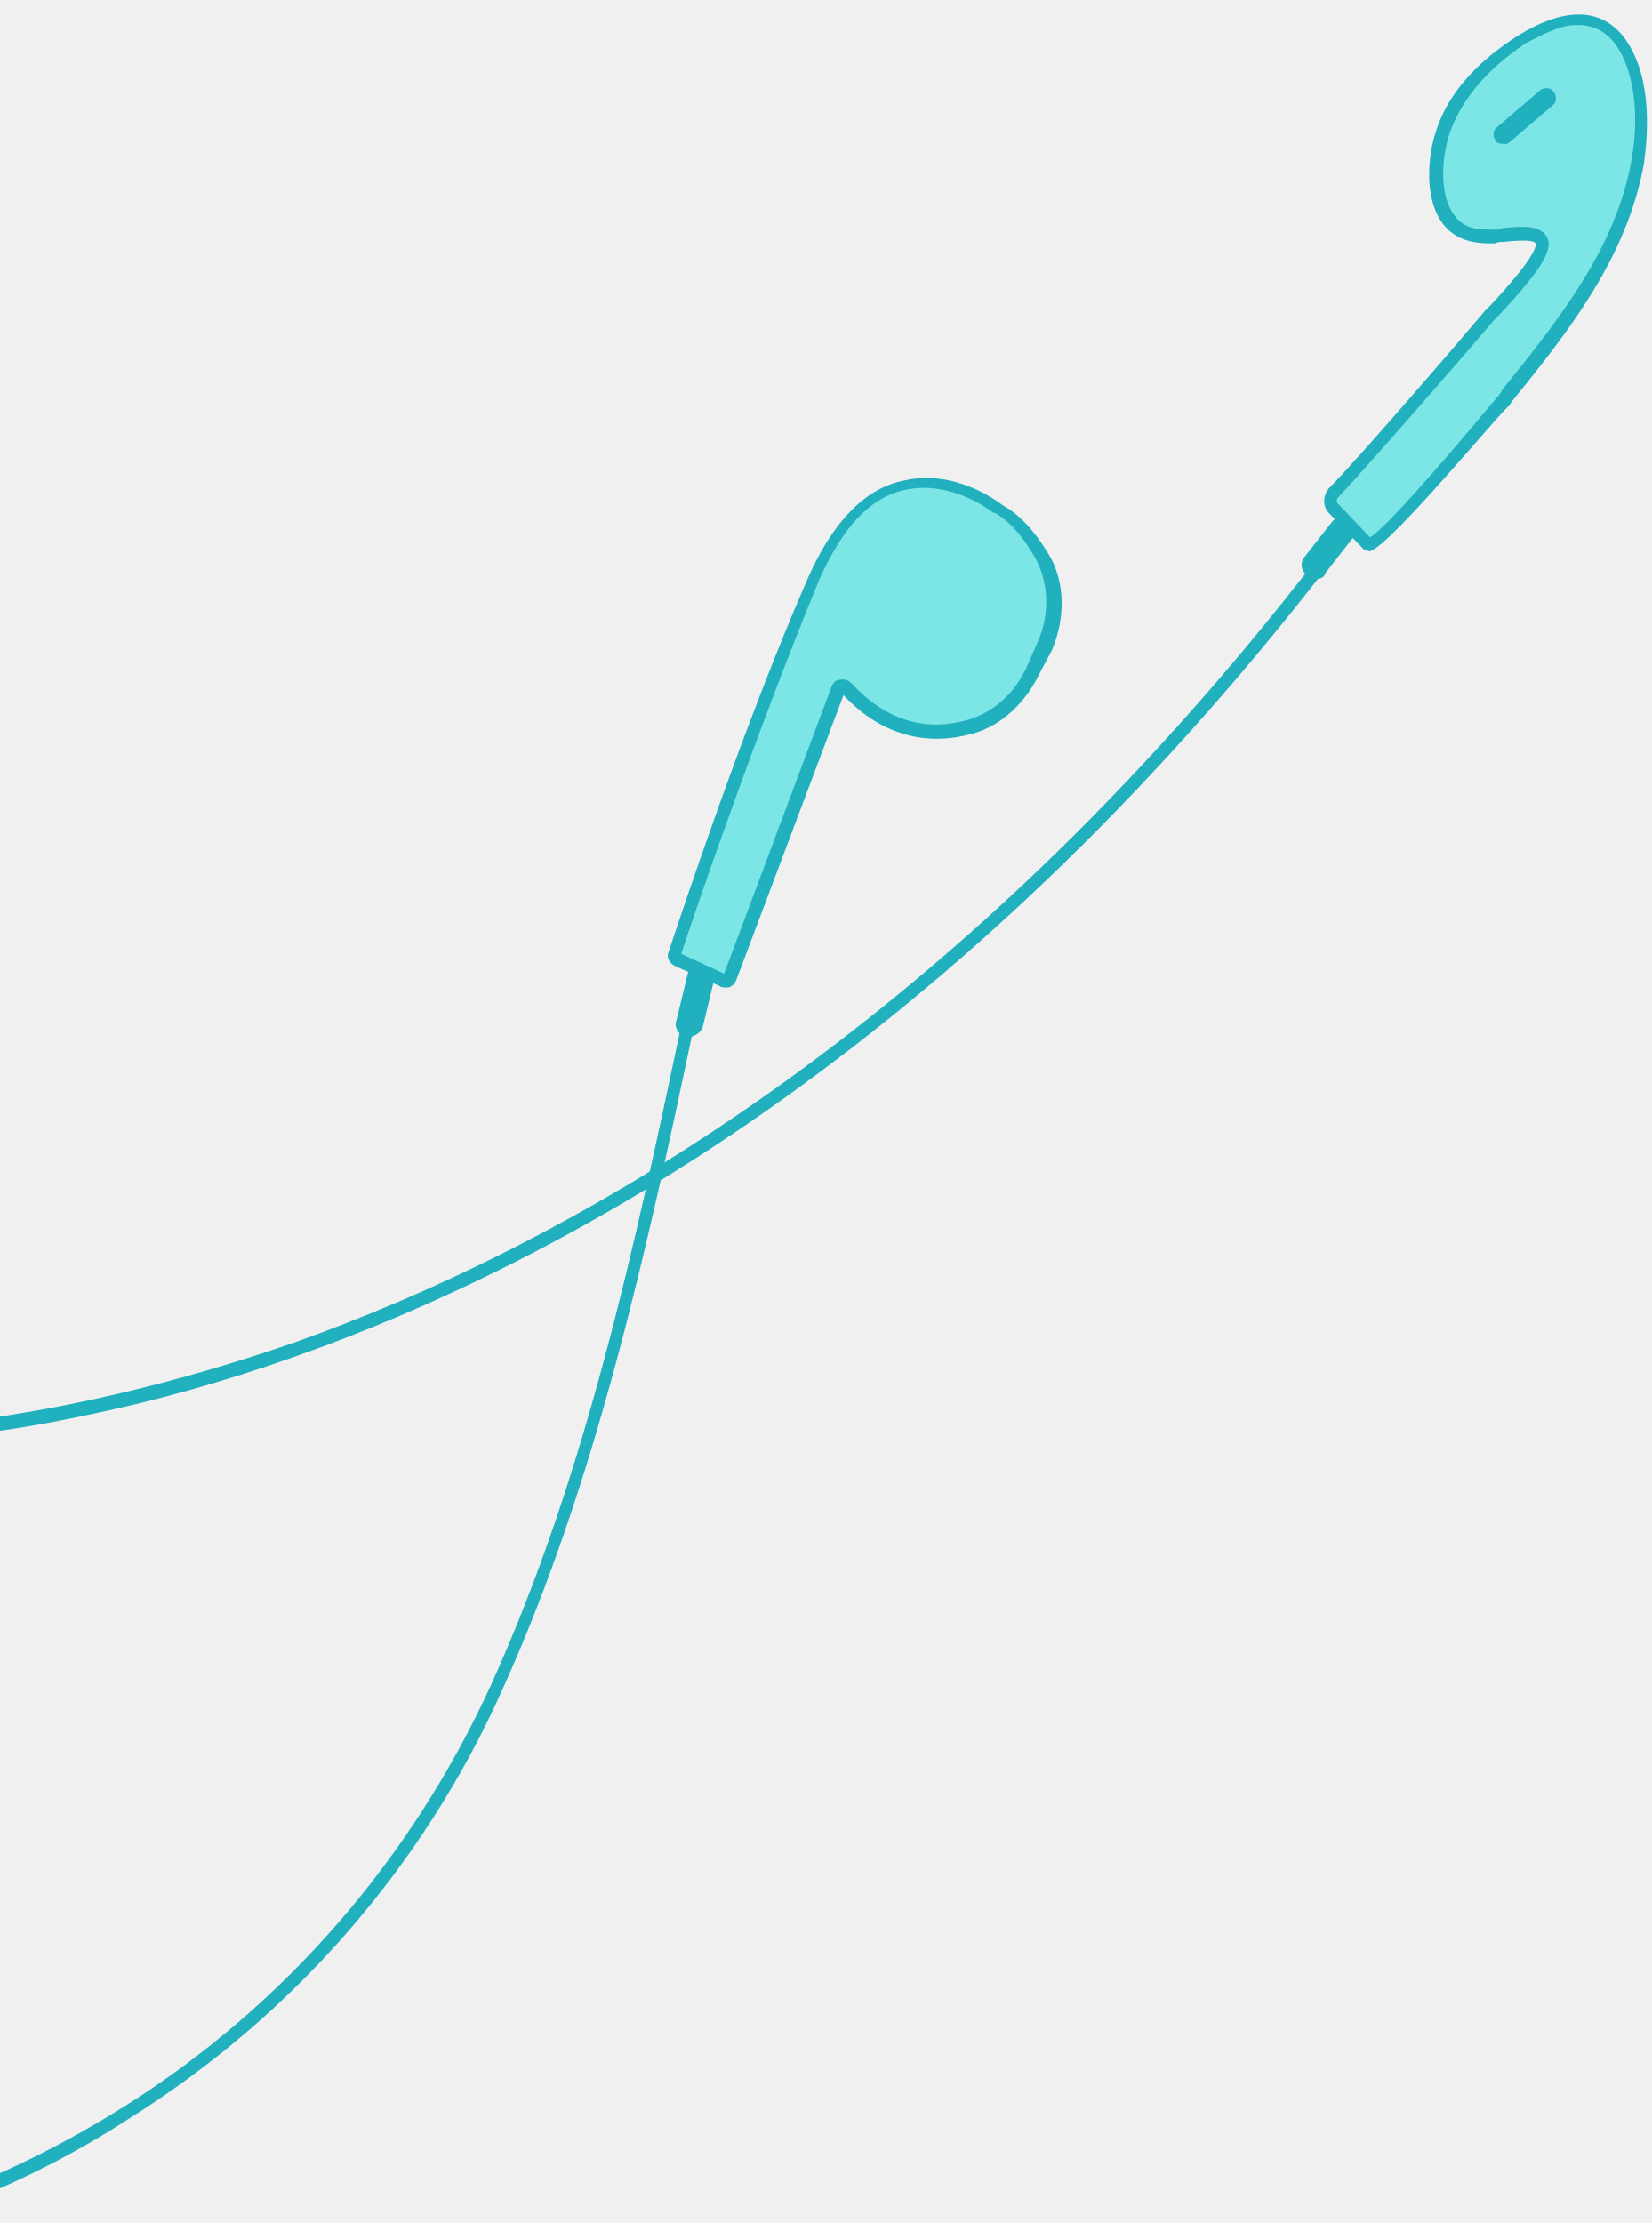
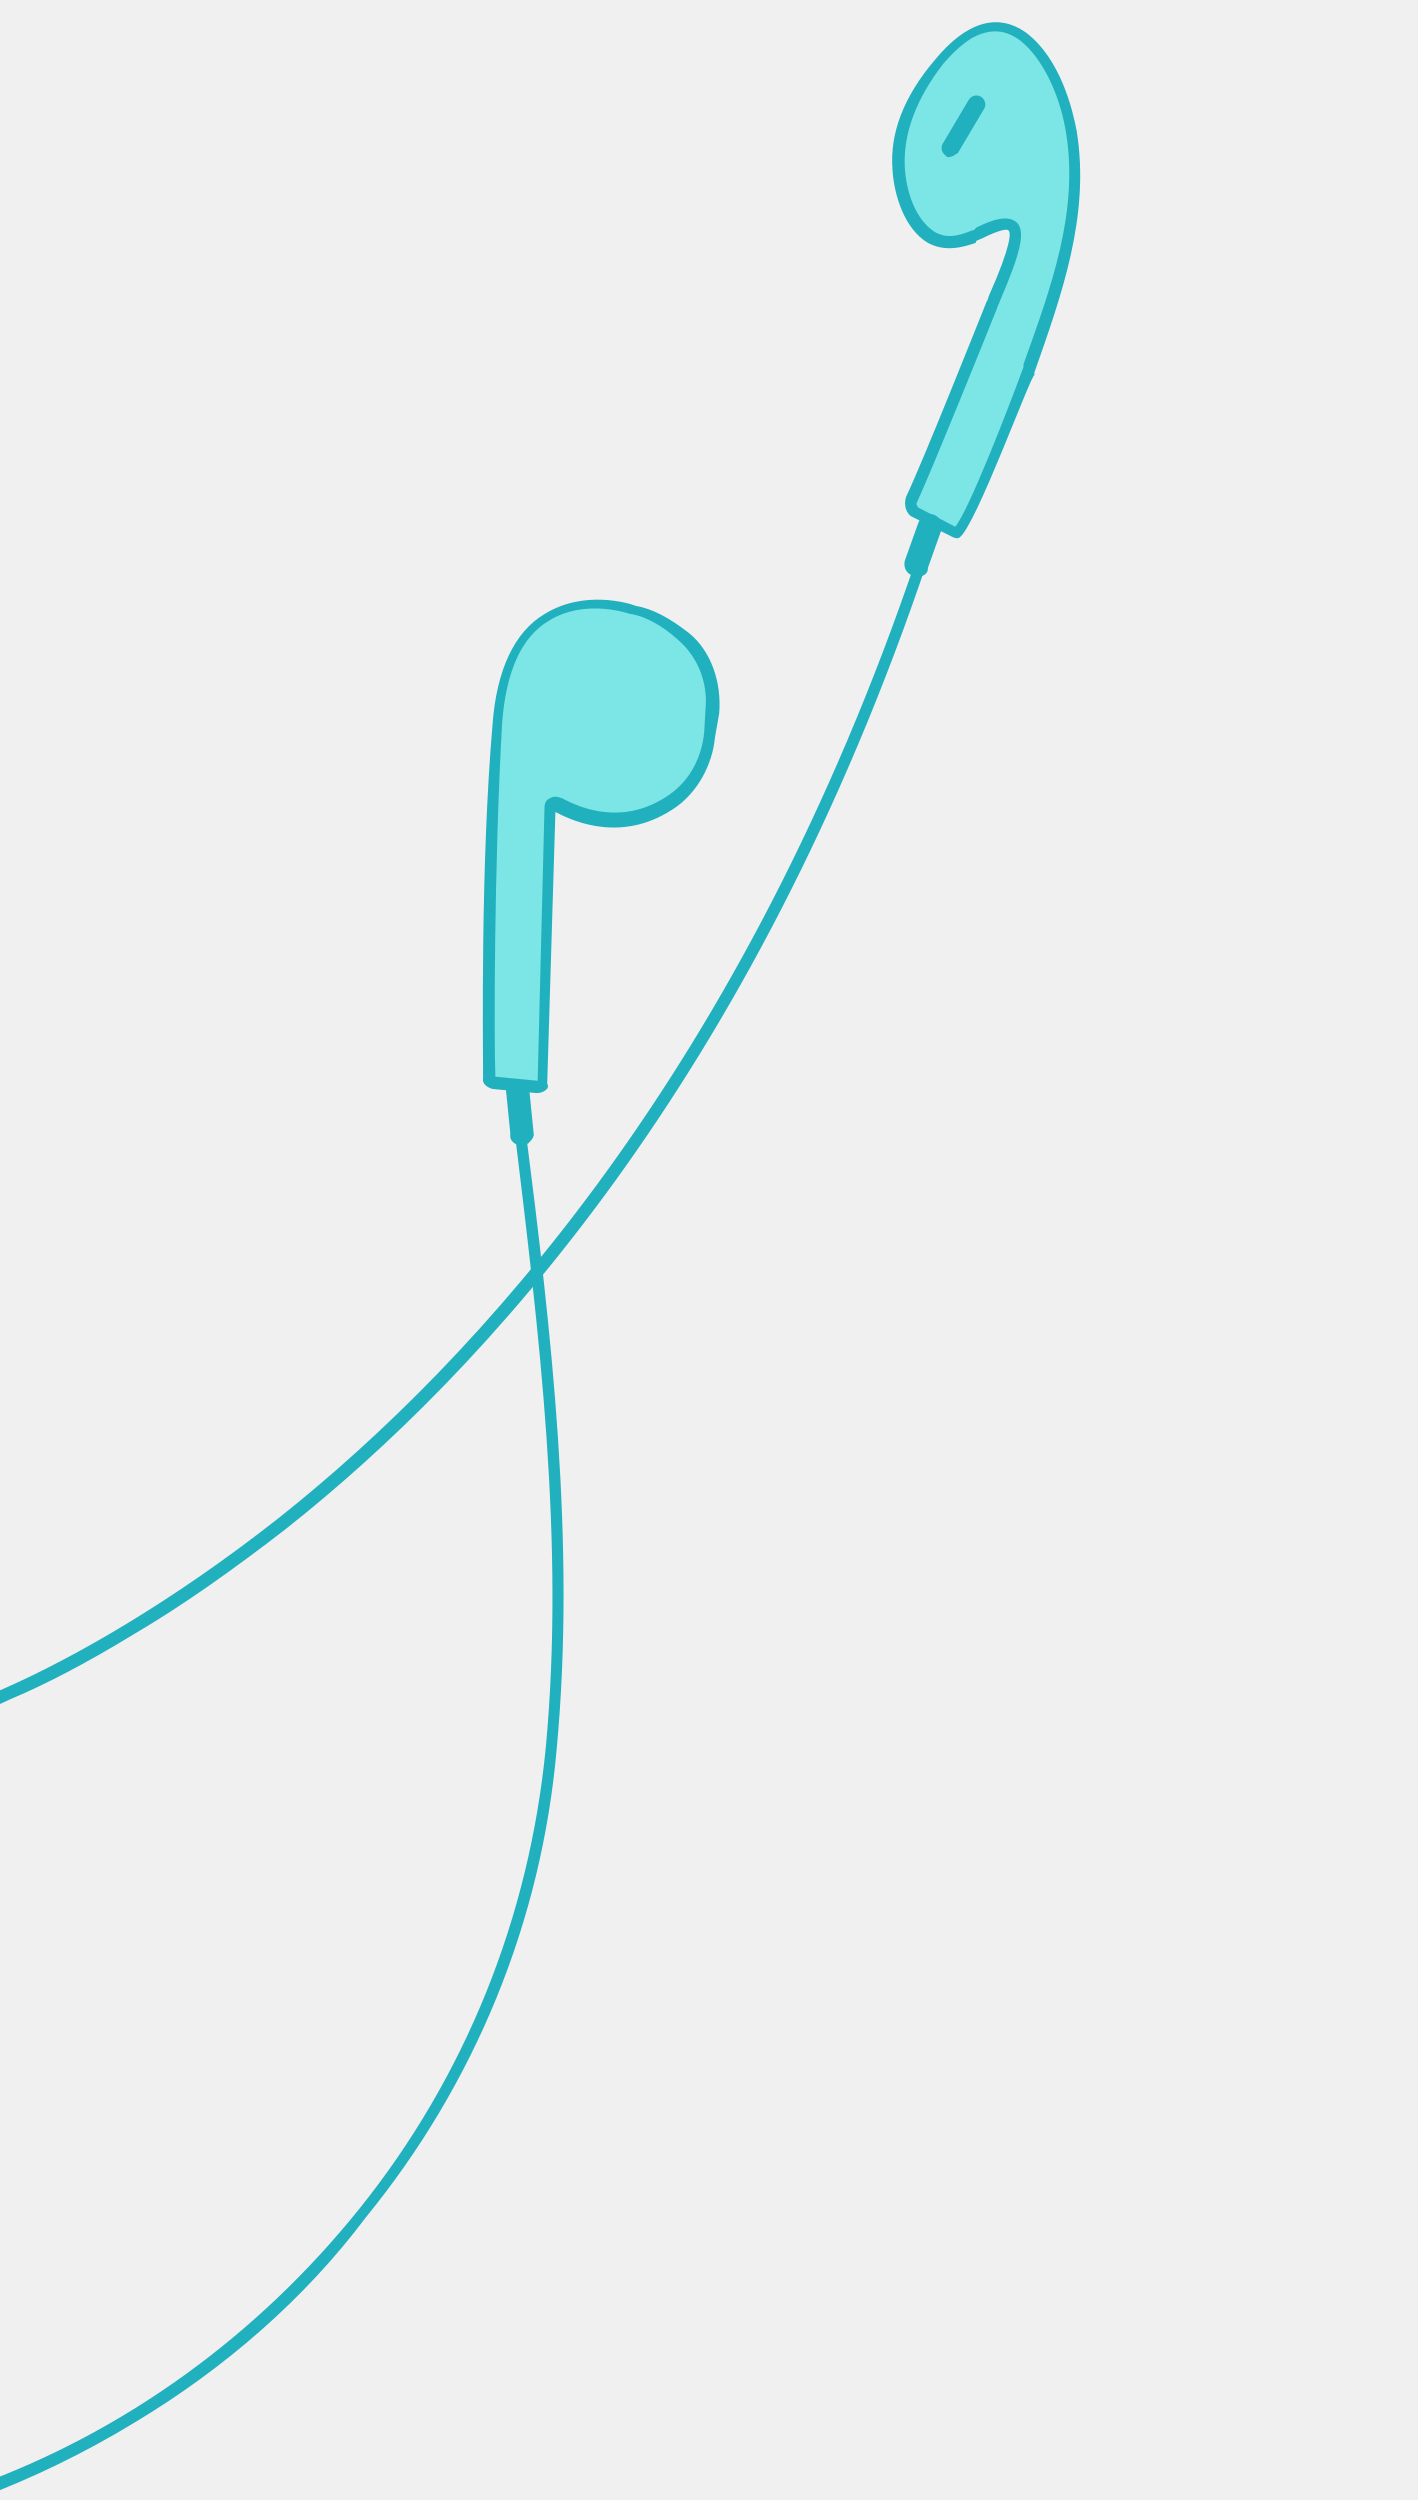
- <svg xmlns="http://www.w3.org/2000/svg" version="1.1" id="Layer_1" x="0px" y="0px" viewBox="0 0 107.9 145.2" style="enable-background:new 0 0 107.9 145.2;" xml:space="preserve">
+ <svg xmlns="http://www.w3.org/2000/svg" version="1.1" id="Layer_1" x="0px" y="0px" viewBox="0 0 103.9 183.2" style="enable-background:new 0 0 103.9 183.2;" xml:space="preserve">
  <style type="text/css">
- 	.st0{fill:#21B0BE;}
- 	.st1{fill:#7CE5E5;}
- 	.st2{fill:#FFFFFF;stroke:#21B0BE;stroke-width:3;stroke-linejoin:round;stroke-miterlimit:10;}
- 	.st3{fill:#7CE5E5;stroke:#21B0BE;stroke-width:3;stroke-linejoin:round;stroke-miterlimit:10;}
- 	.st4{fill:none;stroke:#21B0BE;stroke-width:3;stroke-linejoin:round;stroke-miterlimit:10;}
- 	.st5{fill:#D8FEFF;}
+ 	.st0{fill:#7CE5E5;}
+ 	.st1{fill:#21B0BE;}
</style>
  <g id="outline-stroke_2_">
    <g id="headphohnes_1_">
      <g id="fill_3_">
        <g>
-           <path class="st1" d="M87.1,32.2c-0.3,0.3-0.3,0.7,0,1l2.3,2.4c0.5,0.6,8.4-9,8.9-9.6c3.7-4.6,7.7-9.4,8.8-15.6      c0.4-2.5,0.3-5.6-1.1-7.6c-1.6-2.4-4.3-1.5-6.4-0.2C97.3,3.9,95,6,94.3,8.8c-0.5,1.7-0.6,4.2,0.6,5.5c0.8,1,1.8,1,2.9,1      c0.6,0,2.7-0.4,3,0.3c0.4,1-3,4.4-3.4,4.9C96.4,21.8,89.1,30.1,87.1,32.2z" />
-           <path class="st0" d="M89.5,36L89.5,36c-0.2,0-0.3-0.1-0.4-0.1l-2.3-2.4c-0.4-0.4-0.4-1.1,0-1.6c2-2,9.2-10.4,10.2-11.6      c0.1-0.1,0.2-0.2,0.4-0.4c2.7-2.9,3-3.8,2.9-4c0-0.1-0.3-0.3-2.1-0.1c-0.2,0-0.4,0-0.5,0.1c-1,0-2.3,0-3.3-1.1      c-1.3-1.5-1.2-4.1-0.7-5.9c0.7-2.5,2.5-4.7,5.5-6.6c3.1-1.9,5.5-1.8,7,0.3c1.8,2.6,1.4,6.4,1.2,8c-1.1,6.2-4.9,11-8.7,15.7      l-0.1,0.2C98.5,26.3,90.9,35.6,89.5,36z M102.3,1.7c-0.9,0.2-1.8,0.7-2.6,1.1C97,4.6,95.3,6.7,94.6,9c-0.5,1.8-0.5,4,0.5,5.2      c0.7,0.8,1.5,0.8,2.6,0.8c0.1,0,0.3,0,0.4-0.1c1.1-0.1,2.6-0.3,3,0.7c0.3,0.8-0.5,2.1-3.1,4.9c-0.2,0.2-0.3,0.3-0.4,0.4      c-1,1.2-8.2,9.5-10.2,11.6l0,0c-0.1,0.1-0.1,0.3,0,0.4l2.1,2.2c1.3-0.8,6.5-7,8.5-9.4l0.1-0.2c3.7-4.6,7.5-9.3,8.5-15.2      c0.5-2.9,0.1-5.7-1-7.3C104.7,1.7,103.5,1.5,102.3,1.7z" />
+           <path class="st0" d="M66.8,36.6c-0.2,0.4-0.1,0.8,0.3,0.9l3,1.5c0.7,0.4,5-11.2,5.3-12c2-5.6,4.2-11.4,3.2-17.6      C78.1,7,77,4.1,75.1,2.6c-2.3-1.7-4.6,0-6.1,1.9c-1.8,2-3.2,4.7-3,7.6c0.1,1.8,0.8,4.2,2.4,5c1.1,0.7,2,0.4,3.1,0      c0.6-0.2,2.4-1.3,2.9-0.7c0.7,0.8-1.4,5.1-1.6,5.7C72.2,23.7,68,33.9,66.8,36.6z" />
+           <path class="st1" d="M70.3,39.4L70.3,39.4c-0.2,0.1-0.3,0-0.4,0l-3-1.5c-0.5-0.2-0.7-0.9-0.5-1.5c1.2-2.5,5.3-12.8,5.9-14.3      c0.1-0.1,0.1-0.3,0.2-0.5c1.6-3.6,1.6-4.6,1.4-4.7c0-0.1-0.4-0.2-2,0.6c-0.2,0.1-0.4,0.1-0.4,0.3c-0.9,0.3-2.2,0.7-3.5,0      c-1.7-1-2.5-3.5-2.6-5.4c-0.2-2.6,0.8-5.3,3.1-8c2.3-2.8,4.6-3.5,6.7-2c2.5,1.9,3.4,5.6,3.7,7.2c1,6.2-1.1,12-3.1,17.7l0,0.2      C75.6,27.3,71.5,38.6,70.3,39.4z M71.2,2.8c-0.8,0.5-1.5,1.2-2.1,1.9c-2,2.6-2.9,5.1-2.8,7.5c0.1,1.9,0.8,3.9,2.2,4.8      c0.9,0.5,1.7,0.3,2.7-0.1c0.1,0,0.3-0.1,0.3-0.2c1-0.5,2.4-1.1,3.1-0.3c0.5,0.7,0.2,2.1-1.3,5.6c-0.1,0.3-0.2,0.4-0.2,0.5      c-0.6,1.5-4.7,11.7-5.9,14.3l0,0c-0.1,0.1,0,0.3,0.1,0.4l2.7,1.4c1-1.2,3.9-8.7,5-11.7l0-0.2c2-5.6,4.1-11.2,3.1-17.1      c-0.5-2.9-1.8-5.4-3.3-6.6C73.5,2,72.3,2.2,71.2,2.8z" />
        </g>
        <g>
-           <path class="st1" d="M65.2,33.3c0,0-7.4-6-12,4.5C49,47.5,44.8,60.1,44,62.3c0,0.2,0,0.4,0.2,0.5l2.9,1.3c0.2,0.1,0.4,0,0.5-0.2      l7-18.7c0.1-0.3,0.5-0.3,0.6-0.1c1,1.2,3.8,3.7,8.1,2.4c1.8-0.5,3.2-1.9,4.1-3.7l0.7-1.6c0.9-1.9,0.8-4.1-0.2-5.8      C67.3,35.1,66.4,34,65.2,33.3z" />
-           <path class="st0" d="M47.5,64.5c-0.2,0-0.4,0-0.5-0.1l-2.9-1.3c-0.4-0.2-0.6-0.6-0.4-1c0.8-2.4,4.9-14.8,9.1-24.4      c1.6-3.6,3.7-5.8,6.2-6.3c3.3-0.8,6.1,1.3,6.5,1.6c1.1,0.6,2.1,1.7,3,3.2c1.1,1.8,1.1,4.2,0.2,6.3L67.9,44      c-0.9,1.9-2.5,3.4-4.3,3.9c-4.5,1.3-7.4-1.3-8.5-2.5L48.1,64c-0.1,0.2-0.2,0.4-0.5,0.5C47.6,64.5,47.6,64.5,47.5,64.5z       M44.5,62.3l2.8,1.3l7-18.7c0.1-0.3,0.3-0.5,0.6-0.5c0.3-0.1,0.6,0.1,0.8,0.3c1,1.1,3.6,3.5,7.6,2.3c1.6-0.5,3-1.7,3.8-3.5      l0.7-1.6c0.8-1.8,0.7-3.9-0.2-5.5c-0.8-1.4-1.7-2.4-2.6-2.9l-0.1,0c0,0-2.7-2.2-5.8-1.5c-2.3,0.5-4.1,2.5-5.6,5.9      C49.5,47.6,45.3,59.8,44.5,62.3z" />
+           <path class="st0" d="M46.4,44.7c0,0-8.9-3.3-9.9,8.2c-0.8,10.5-0.7,23.8-0.7,26.2c0.1,0.2,0.1,0.4,0.4,0.4l3.2,0.3      c0.2,0,0.4-0.1,0.4-0.4l0.5-20c0-0.3,0.4-0.4,0.5-0.3c1.3,0.8,4.8,2.3,8.4-0.4c1.5-1.1,2.4-2.8,2.7-4.8l0.1-1.7      c0.2-2.1-0.6-4.1-2.1-5.4C49,45.8,47.8,45,46.4,44.7z" />
+           <path class="st1" d="M39.8,80c-0.2,0.1-0.4,0.1-0.5,0.1l-3.2-0.3c-0.4-0.1-0.8-0.4-0.7-0.8c0-2.5-0.2-15.6,0.7-26      c0.3-3.9,1.6-6.7,3.8-8c2.9-1.8,6.2-0.8,6.7-0.6c1.2,0.2,2.5,0.9,3.9,2c1.6,1.3,2.4,3.6,2.2,5.9L52.4,54c-0.2,2.1-1.3,4-2.8,5.1      c-3.8,2.7-7.4,1.2-8.9,0.4l-0.6,19.9C40.2,79.6,40.2,79.8,39.8,80C39.9,80,39.9,80,39.8,80z M36.3,78.9l3.1,0.3l0.5-20      c0-0.3,0.1-0.6,0.4-0.7c0.3-0.2,0.6-0.1,0.9,0c1.3,0.7,4.5,2.1,7.9-0.3c1.4-1,2.3-2.6,2.5-4.5l0.1-1.7c0.2-2-0.6-3.9-2-5.1      c-1.2-1.1-2.4-1.7-3.4-1.9l-0.1,0c0,0-3.3-1.2-6,0.5c-2,1.2-3.1,3.7-3.4,7.4C36.2,63.4,36.2,76.3,36.3,78.9z" />
        </g>
      </g>
      <g id="lines_1_">
-         <path class="st0" d="M6.3,92.3c-4.1,0.9-7.6,1.4-10.2,1.6c-5.6,0.6-8.8,0.4-8.9,0.3l0.1-0.9c0,0,3.3,0.2,8.9-0.3     c5.1-0.5,13.2-1.9,23-5.3c17.2-6.1,42.7-19.9,66.9-51.3l0.7,0.5C62.3,68.6,36.6,82.5,19.3,88.6C14.5,90.3,10.1,91.5,6.3,92.3z" />
-         <path class="st0" d="M-12.5,147c-4.1,0.9-8.4,1.4-12.7,1.5l0-0.9c11.8-0.2,23.3-3.7,33.3-10c10.5-6.6,18.8-16.2,24-27.6     c6.2-13.7,9.4-28.8,12.5-43.5l0.3-1.3l0.8,0.2l-0.3,1.3c-3.1,14.7-6.4,30-12.6,43.7c-5.2,11.6-13.7,21.3-24.4,28     C2.1,142.5-5.1,145.4-12.5,147z" />
-         <path class="st0" d="M98.3,9.4c-0.2,0-0.5,0-0.6-0.2c-0.2-0.3-0.2-0.7,0.1-0.9l2.8-2.4c0.3-0.2,0.7-0.2,0.9,0.1     c0.2,0.3,0.2,0.7-0.1,0.9l-2.8,2.4C98.5,9.4,98.4,9.4,98.3,9.4z" />
+         <path class="st1" d="M9.9,119.7c-3.6,2.2-6.7,3.8-9.1,4.8c-5.1,2.4-8.2,3.2-8.3,3.2l-0.2-0.9c0,0,3.2-0.9,8.3-3.2     c4.7-2.1,11.9-6.1,20-12.5c14.3-11.4,33.9-32.7,46.6-70.3l0.8,0.2C55.2,79.1,35.4,100.6,21,112C17,115.1,13.3,117.7,9.9,119.7z" />
+         <path class="st1" d="M9.9,177.5c-3.6,2.2-7.5,4.1-11.5,5.6l-0.3-0.9c11.1-4,20.8-11.1,28.2-20.3c7.8-9.7,12.5-21.4,13.7-33.9     c1.4-15-0.5-30.3-2.3-45.2l-0.1-1.3l0.8-0.1l0.1,1.3c1.9,14.9,3.7,30.4,2.3,45.4c-1.1,12.7-6,24.6-14,34.4     C22.3,168.5,16.4,173.6,9.9,177.5z" />
+         <path class="st1" d="M69.9,11.4c-0.2,0.1-0.5,0.2-0.6,0c-0.3-0.2-0.4-0.6-0.2-0.9L71,7.3c0.2-0.3,0.6-0.4,0.9-0.2     c0.3,0.2,0.4,0.6,0.2,0.9l-1.9,3.2C70.1,11.3,70,11.3,69.9,11.4z" />
        <g id="largerLine">
-           <path class="st0" d="M86.1,37.8c-0.3,0.1-0.5,0-0.7-0.2c-0.4-0.3-0.5-0.8-0.2-1.2l1.8-2.3c0.3-0.4,0.8-0.5,1.2-0.2      c0.4,0.3,0.5,0.8,0.2,1.2l-1.8,2.3C86.5,37.7,86.3,37.8,86.1,37.8z" />
-           <path class="st0" d="M45.2,67.7c-0.1,0-0.3,0-0.4,0c-0.5-0.1-0.8-0.6-0.6-1.1l0.7-2.9c0.1-0.5,0.6-0.8,1.1-0.6      c0.5,0.1,0.8,0.6,0.6,1.1l-0.7,2.9C45.8,67.4,45.5,67.6,45.2,67.7z" />
+           <path class="st1" d="M67.6,42.2c-0.3,0.2-0.5,0.2-0.7,0c-0.5-0.2-0.7-0.6-0.6-1.1l1-2.8c0.2-0.5,0.6-0.7,1.1-0.6      c0.5,0.2,0.7,0.6,0.6,1.1l-1,2.8C68,42,67.8,42.1,67.6,42.2z" />
+           <path class="st1" d="M38.7,83.8c-0.1,0-0.3,0.1-0.4,0.1c-0.5,0.1-1-0.3-0.9-0.8l-0.3-3c-0.1-0.5,0.3-1,0.8-0.9      c0.5-0.1,1,0.3,0.9,0.8l0.3,3C39.2,83.3,38.9,83.6,38.7,83.8z" />
        </g>
      </g>
    </g>
  </g>
</svg>
